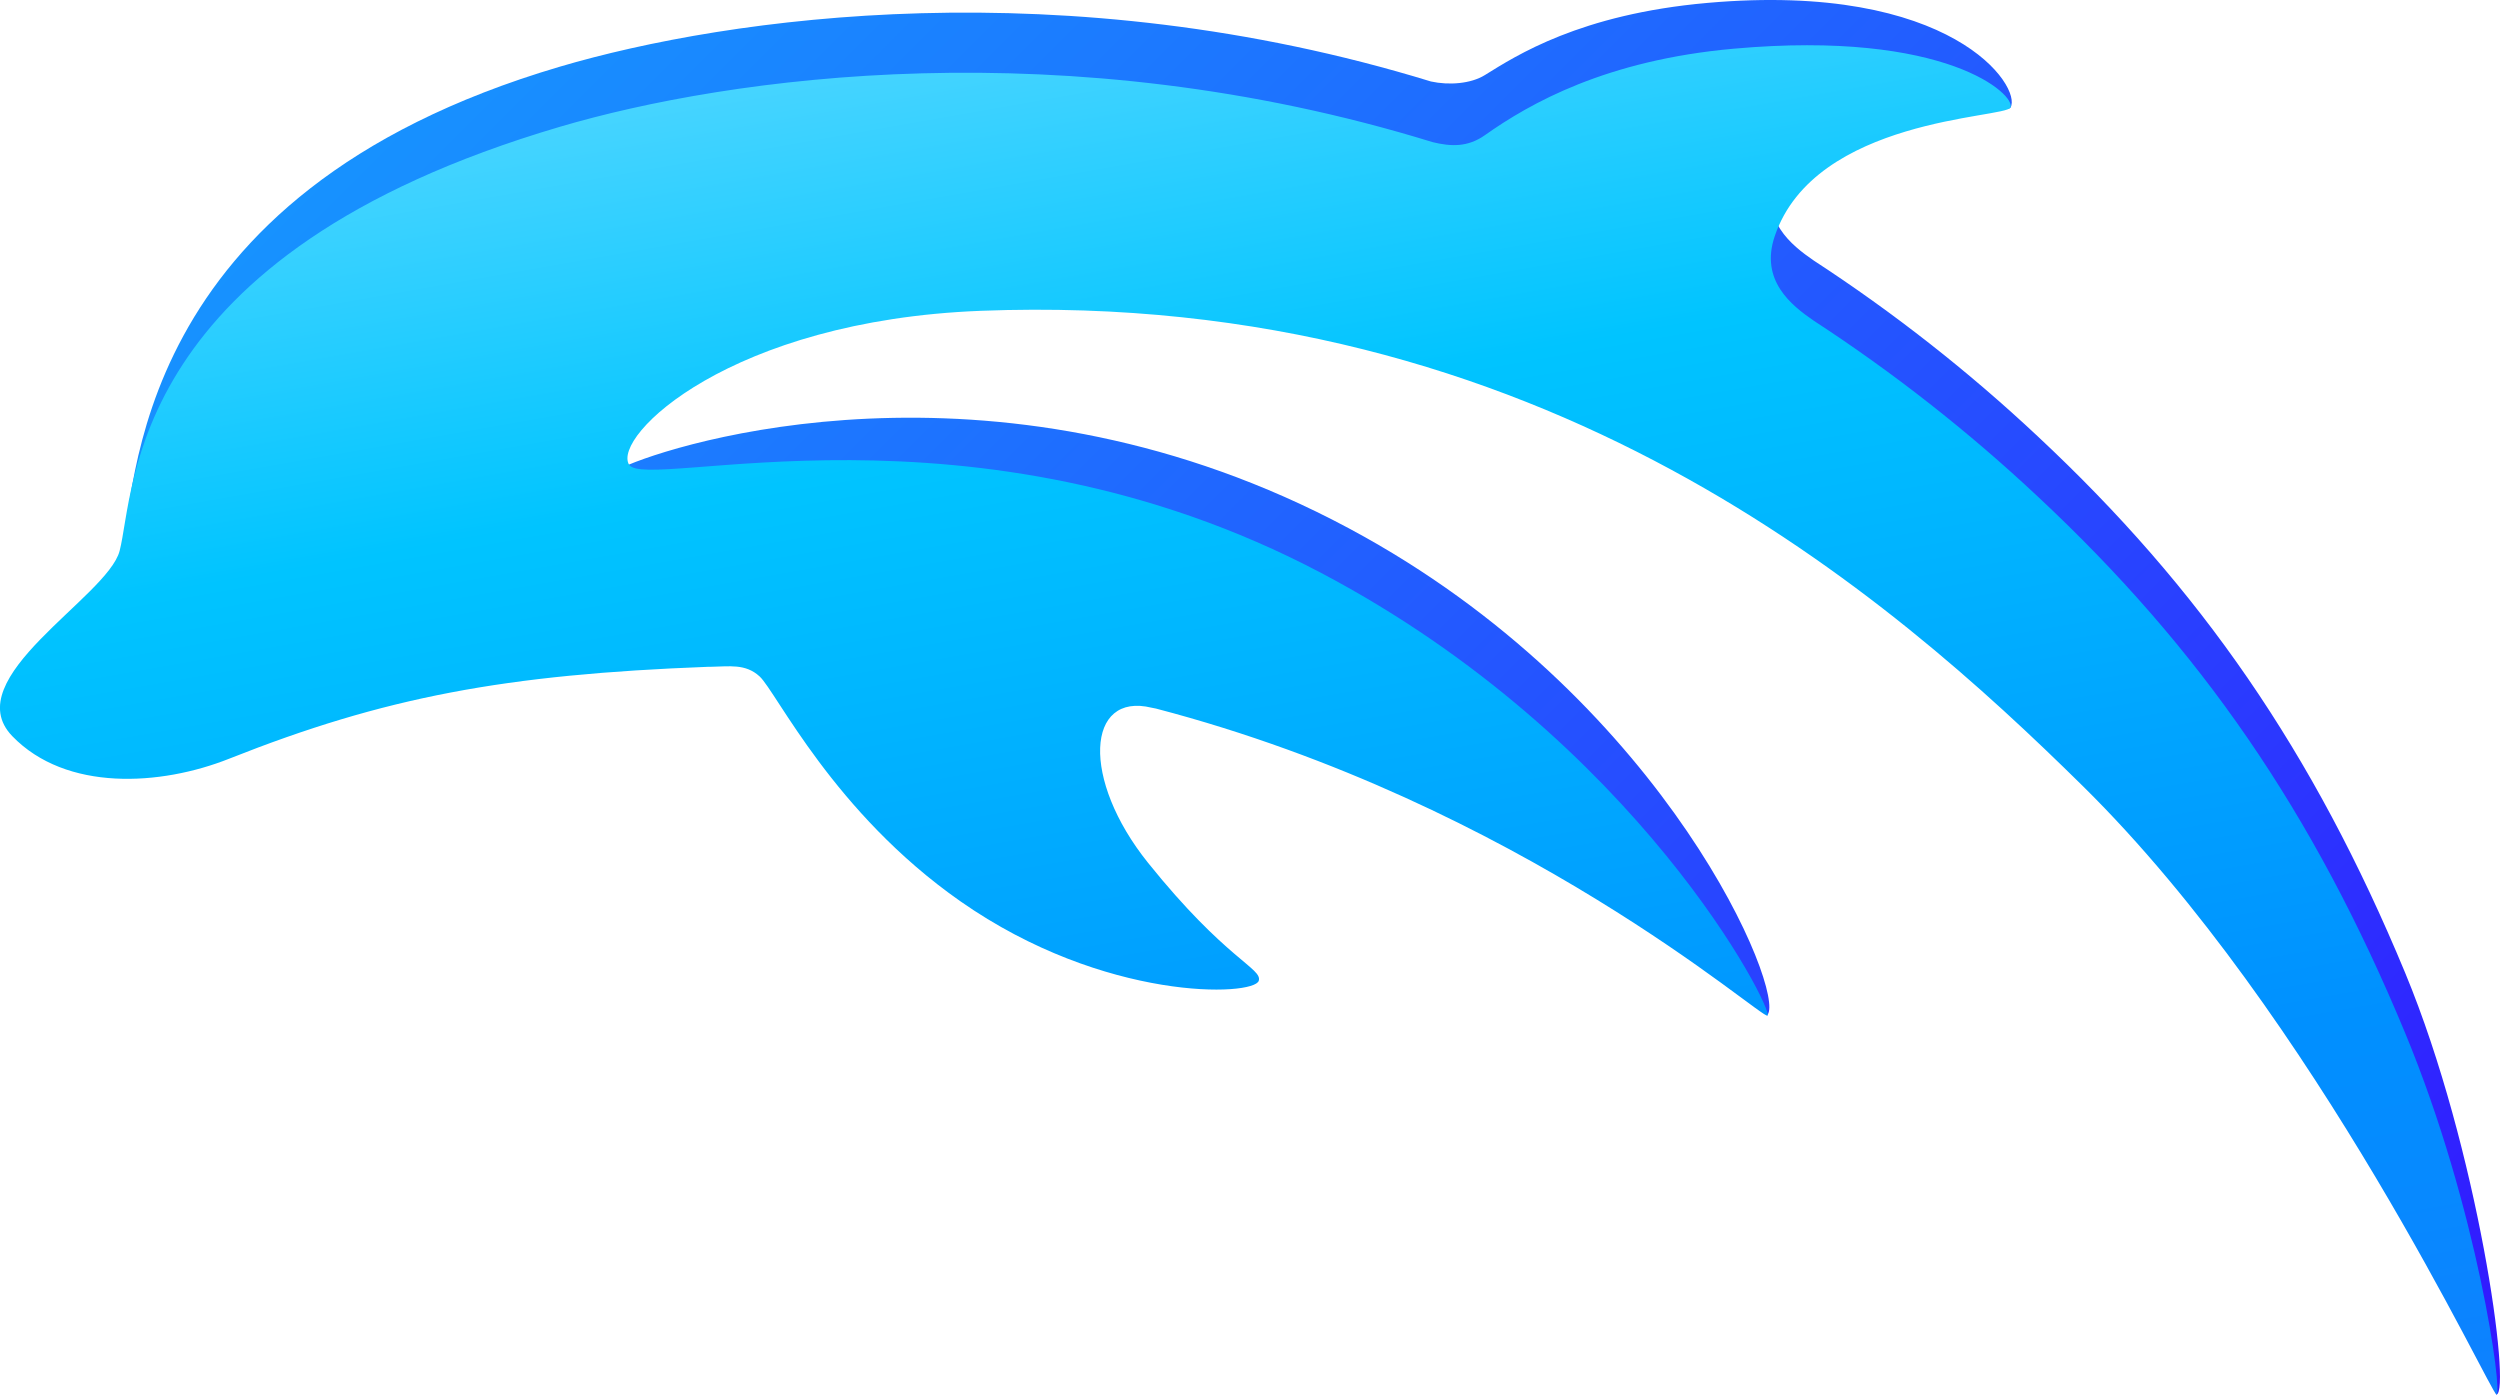
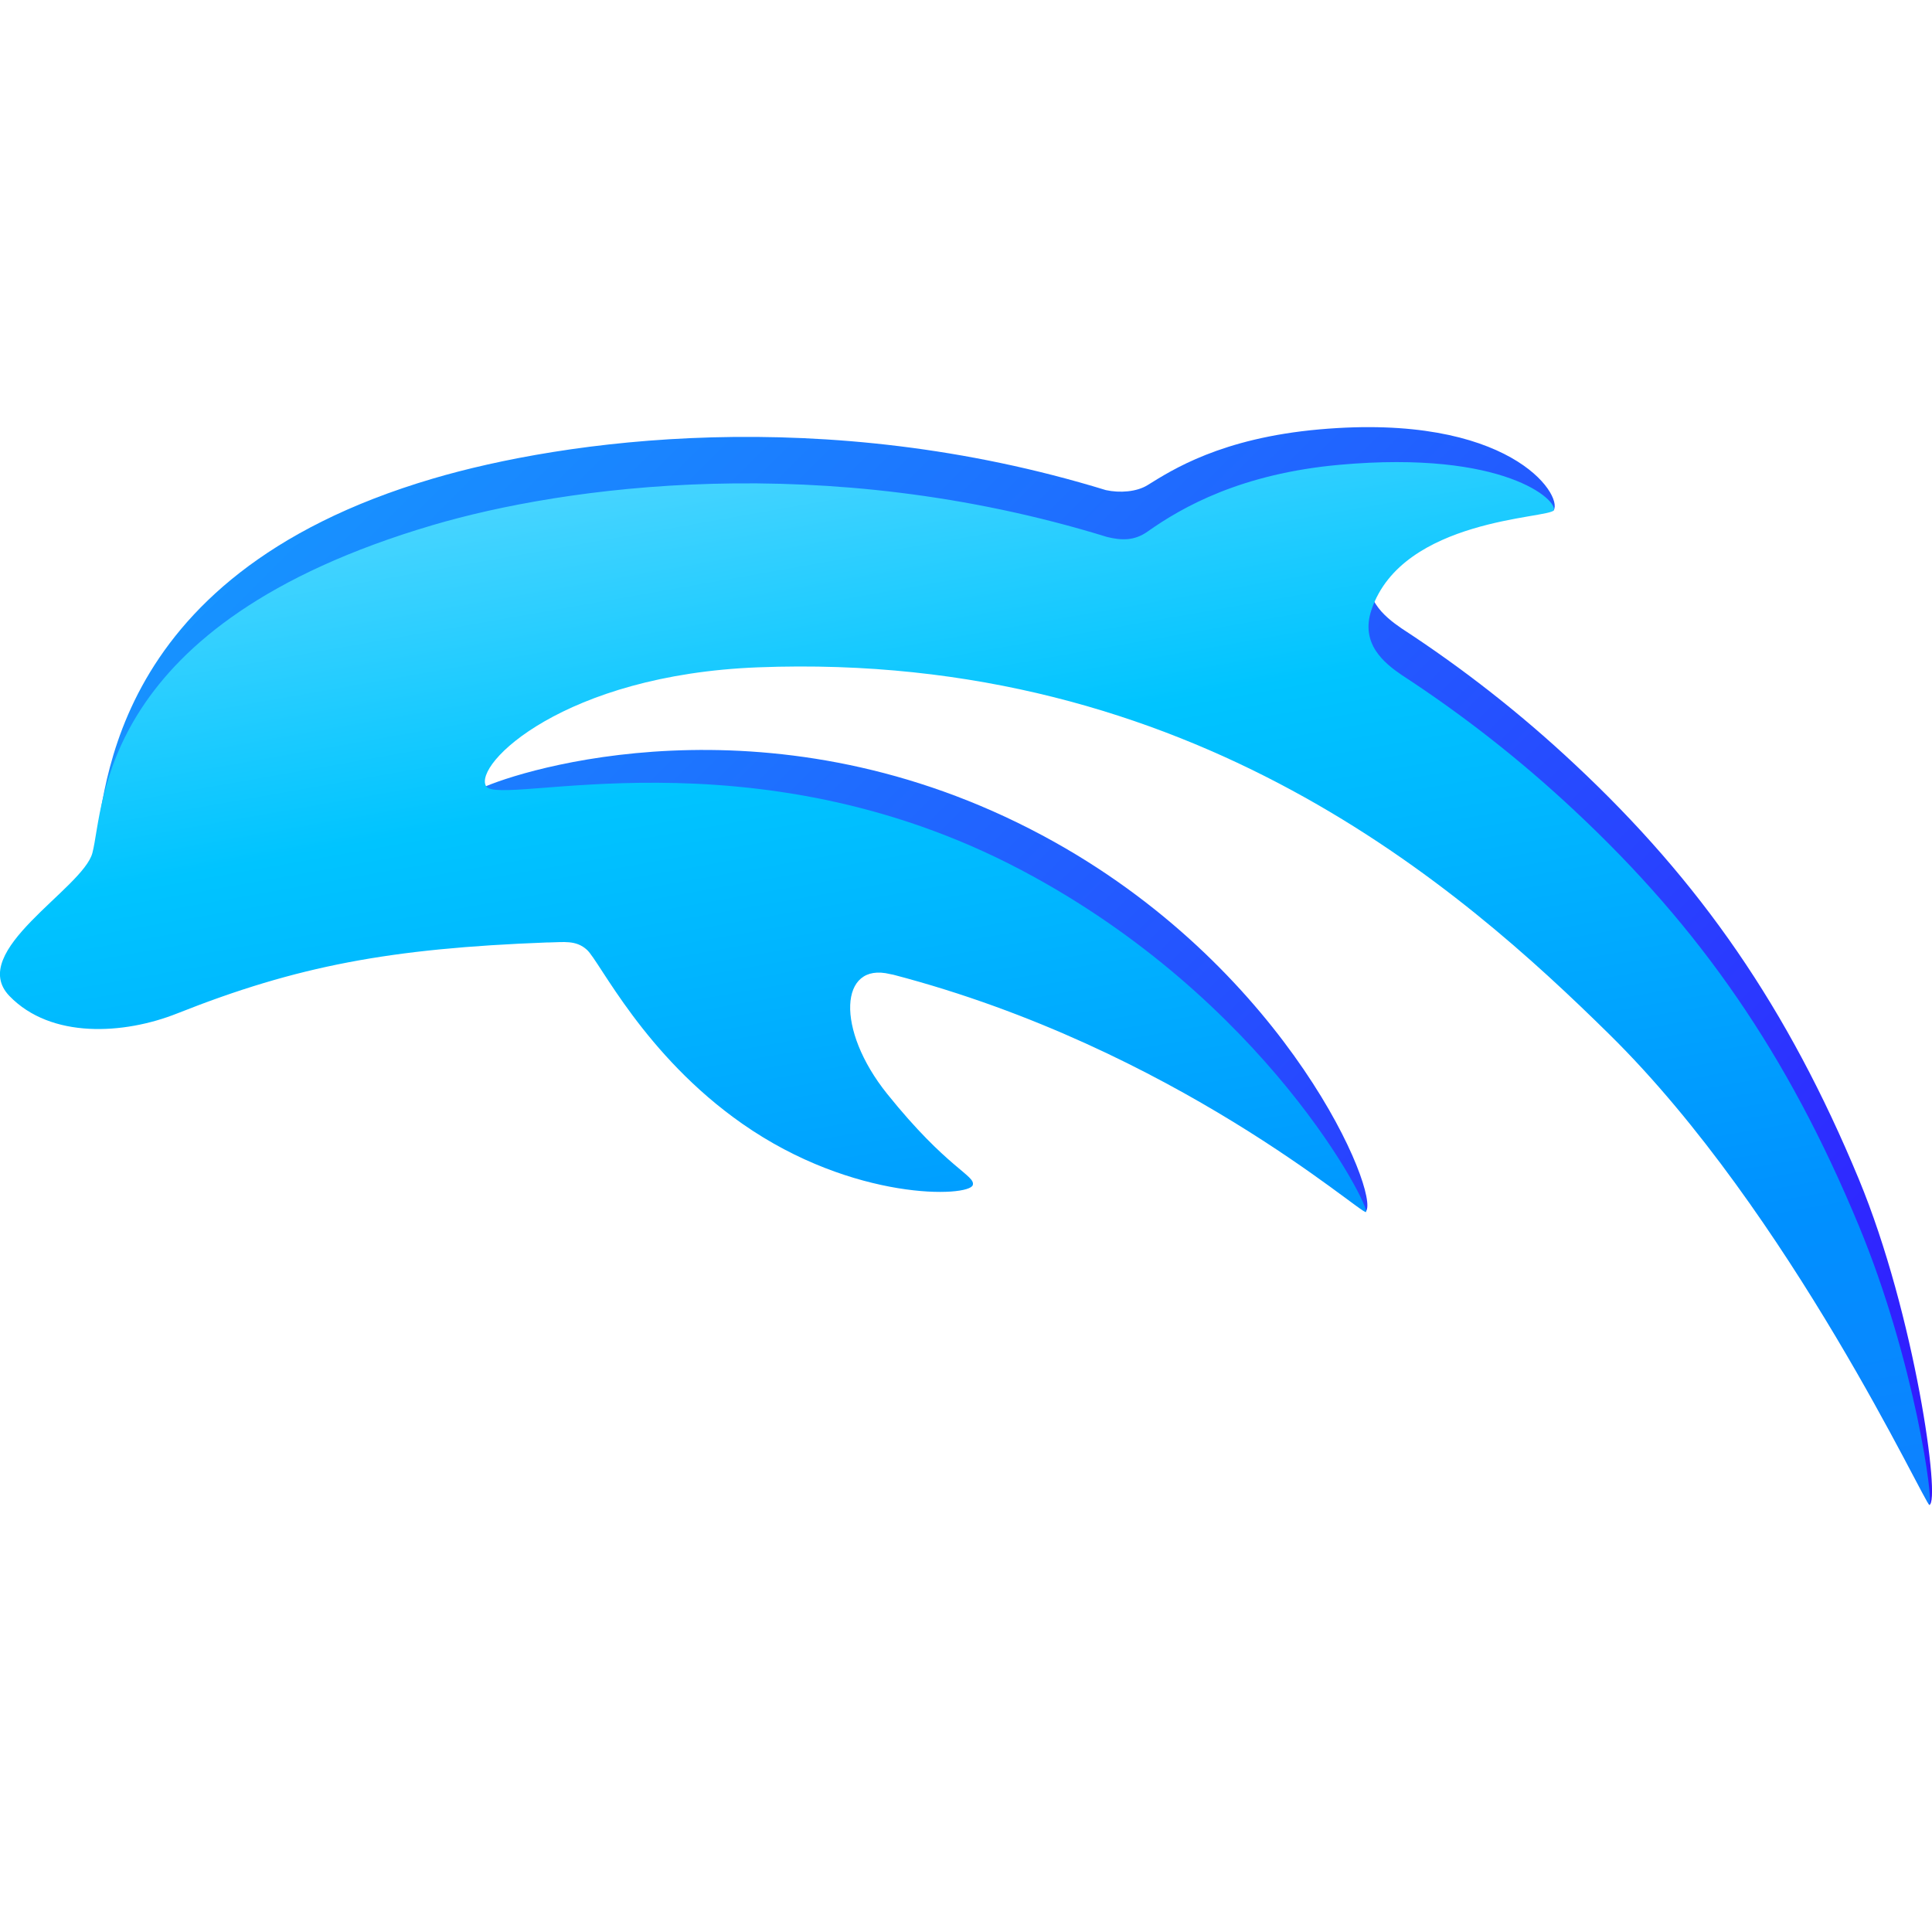
- <svg xmlns="http://www.w3.org/2000/svg" id="dolphinrefreshblue" viewBox="0 0 1024.02 571.29">
+ <svg xmlns="http://www.w3.org/2000/svg" id="dolphinrefreshblue" width="1024" height="1024" viewBox="0 0 1024 1024">
  <defs>
-     <linearGradient id="linear-gradient" x1="921.62" y1="672.33" x2="225.62" y2="-23.68" gradientUnits="userSpaceOnUse">
+     <linearGradient id="linear-gradient" x1="921.62" y1="898.72" x2="225.61" y2="202.72" gradientUnits="userSpaceOnUse">
      <stop offset="0" stop-color="#3217ff" />
      <stop offset=".26" stop-color="#2b38ff" />
      <stop offset=".5" stop-color="#2455ff" />
      <stop offset=".75" stop-color="#1d74ff" />
      <stop offset="1" stop-color="#1792ff" />
    </linearGradient>
-     <linearGradient id="linear-gradient-2" x1="551.69" y1="654.33" x2="438.44" y2="12.11" gradientUnits="userSpaceOnUse">
+     <linearGradient id="linear-gradient-2" x1="551.68" y1="880.73" x2="438.44" y2="238.5" gradientUnits="userSpaceOnUse">
      <stop offset="0" stop-color="#0e80ff" />
      <stop offset=".13" stop-color="#0789ff" />
      <stop offset=".25" stop-color="#0090ff" />
      <stop offset=".38" stop-color="#009dff" />
      <stop offset=".5" stop-color="#0af" />
      <stop offset=".62" stop-color="#00b7ff" />
      <stop offset=".75" stop-color="#00c4ff" />
      <stop offset=".87" stop-color="#21ccff" />
      <stop offset="1" stop-color="#46d4ff" />
    </linearGradient>
  </defs>
-   <path id="accent" d="M1022.56,571.21c-1.27.18-38.52-169.99-134.5-264.57-78.26-77.11-255.29-227.76-485.28-211.36-179.97,12.83-155.26,99.22-145.34,95.09,28.18-11.76,160.45-49.32,301.51,29.56,124.72,69.74,172.5,186.62,165.04,195.72-1.59,1.92-45.15-108.8-244.51-150.96-154.52-32.68-316.61-5.94-385.63,21.46-28.07,11.15-73.88,41.57-82.75,11.13-8.31-28.53,33.5-51.54,38.43-70.45,6.44-24.72,1.99-147.1,179.83-199.53,69.13-20.38,206.69-40,356.78,6.08,7.41,1.62,16.34.93,22.08-2.63,12.86-7.98,38.97-24.94,91.15-29.56,100.28-8.88,129,34.46,124.16,42.86-2.44,4.24-80.13-20.48-96.57,28.08-6.12,18.08,6.78,28.28,15.94,34.57,32.67,21.29,63.4,45.41,91.84,72.09,66.54,62.22,112.8,128.96,150.42,219.66,29.94,72.19,43.57,171.86,37.4,172.75Z" style="fill:url(#linear-gradient); fill-rule:evenodd; stroke-width:0px;" />
-   <path id="main" d="M1022.65,571.29c-2.15.3-73.59-154.8-169.57-249.37-78.26-77.11-220.89-203.51-451.29-194.61-102.85,3.97-151.08,51.44-144.13,63.02,6.78,11.3,140.6-31.02,283.56,44.38,130.09,68.62,185.48,179.26,182.78,181.3-2.21,1.67-101.12-86.71-250.52-125.78-.58-.09-1.15-.21-1.73-.34-26.77-6.58-29.04,29.26-1.48,63.55,31.9,39.7,46.88,43.17,45.33,48.28-1.97,6.43-63.11,8.78-122.18-32.52-52.04-36.39-75.4-85.8-82.28-92.13-5.82-5.35-12.47-4.05-20.2-3.94-.32,0-.63,0-.95,0-83.04,3.15-132.41,12.35-196.14,37.65-28.07,11.15-66.77,13.55-88.81-9.24-22.87-23.65,39.02-56.97,43.95-75.87,6.44-24.72,2.53-121.3,180.36-173.74,69.24-20.42,207.11-40.06,357.46,6.29,7.58,1.86,14.42,2.09,21.4-2.84,18.56-13.12,49.71-30.75,101.87-35.43,87.65-7.85,115.71,19.11,113.43,24.09-2.03,4.45-80.13,4.15-96.57,52.72-6.12,18.08,6.78,28.28,15.94,34.57,32.67,21.29,63.4,45.41,91.85,72.09,66.55,62.22,112.81,128.96,150.42,219.66,29.93,72.19,39.98,147.84,37.48,148.2Z" style="fill:url(#linear-gradient-2); fill-rule:evenodd; stroke-width:0px;" />
+   <path id="accent" d="M1022.56,797.6c-1.27.18-38.52-169.99-134.5-264.57-78.26-77.11-255.29-227.76-485.28-211.36-179.97,12.83-155.26,99.22-145.34,95.09,28.18-11.76,160.45-49.32,301.51,29.56,124.72,69.74,172.5,186.62,165.04,195.72-1.59,1.92-45.15-108.8-244.51-150.96-154.52-32.68-316.61-5.94-385.63,21.46-28.07,11.15-73.88,41.57-82.75,11.13-8.31-28.53,33.5-51.54,38.43-70.45,6.44-24.72,1.99-147.1,179.83-199.53,69.13-20.38,206.69-40,356.78,6.08,7.41,1.62,16.34.93,22.08-2.63,12.86-7.98,38.97-24.94,91.15-29.56,100.28-8.88,129,34.46,124.16,42.86-2.44,4.24-80.13-20.48-96.57,28.08-6.12,18.08,6.78,28.28,15.94,34.57,32.67,21.29,63.4,45.41,91.84,72.09,66.54,62.22,112.8,128.96,150.42,219.66,29.94,72.19,43.57,171.86,37.4,172.75Z" style="fill:url(#linear-gradient); fill-rule:evenodd; stroke-width:0px;" />
+   <path id="main" d="M1022.64,797.68c-2.15.3-73.59-154.8-169.57-249.37-78.26-77.11-220.89-203.51-451.29-194.61-102.85,3.97-151.08,51.44-144.13,63.02,6.78,11.3,140.6-31.02,283.56,44.38,130.09,68.62,185.48,179.26,182.78,181.3-2.21,1.67-101.12-86.71-250.52-125.78-.58-.09-1.15-.21-1.73-.34-26.77-6.58-29.04,29.26-1.48,63.55,31.9,39.7,46.88,43.17,45.33,48.28-1.97,6.43-63.11,8.78-122.18-32.52-52.04-36.39-75.4-85.8-82.28-92.13-5.82-5.35-12.47-4.05-20.2-3.94-.32,0-.63,0-.95,0-83.04,3.15-132.41,12.35-196.14,37.65-28.07,11.15-66.77,13.55-88.81-9.24-22.87-23.65,39.02-56.97,43.95-75.87,6.44-24.72,2.53-121.3,180.36-173.74,69.24-20.42,207.11-40.06,357.46,6.29,7.58,1.86,14.42,2.09,21.4-2.84,18.56-13.12,49.71-30.75,101.87-35.43,87.65-7.85,115.71,19.11,113.43,24.09-2.03,4.45-80.13,4.15-96.57,52.72-6.12,18.08,6.78,28.28,15.94,34.57,32.67,21.29,63.4,45.41,91.85,72.09,66.55,62.22,112.81,128.96,150.42,219.66,29.93,72.19,39.98,147.84,37.48,148.2Z" style="fill:url(#linear-gradient-2); fill-rule:evenodd; stroke-width:0px;" />
</svg>
